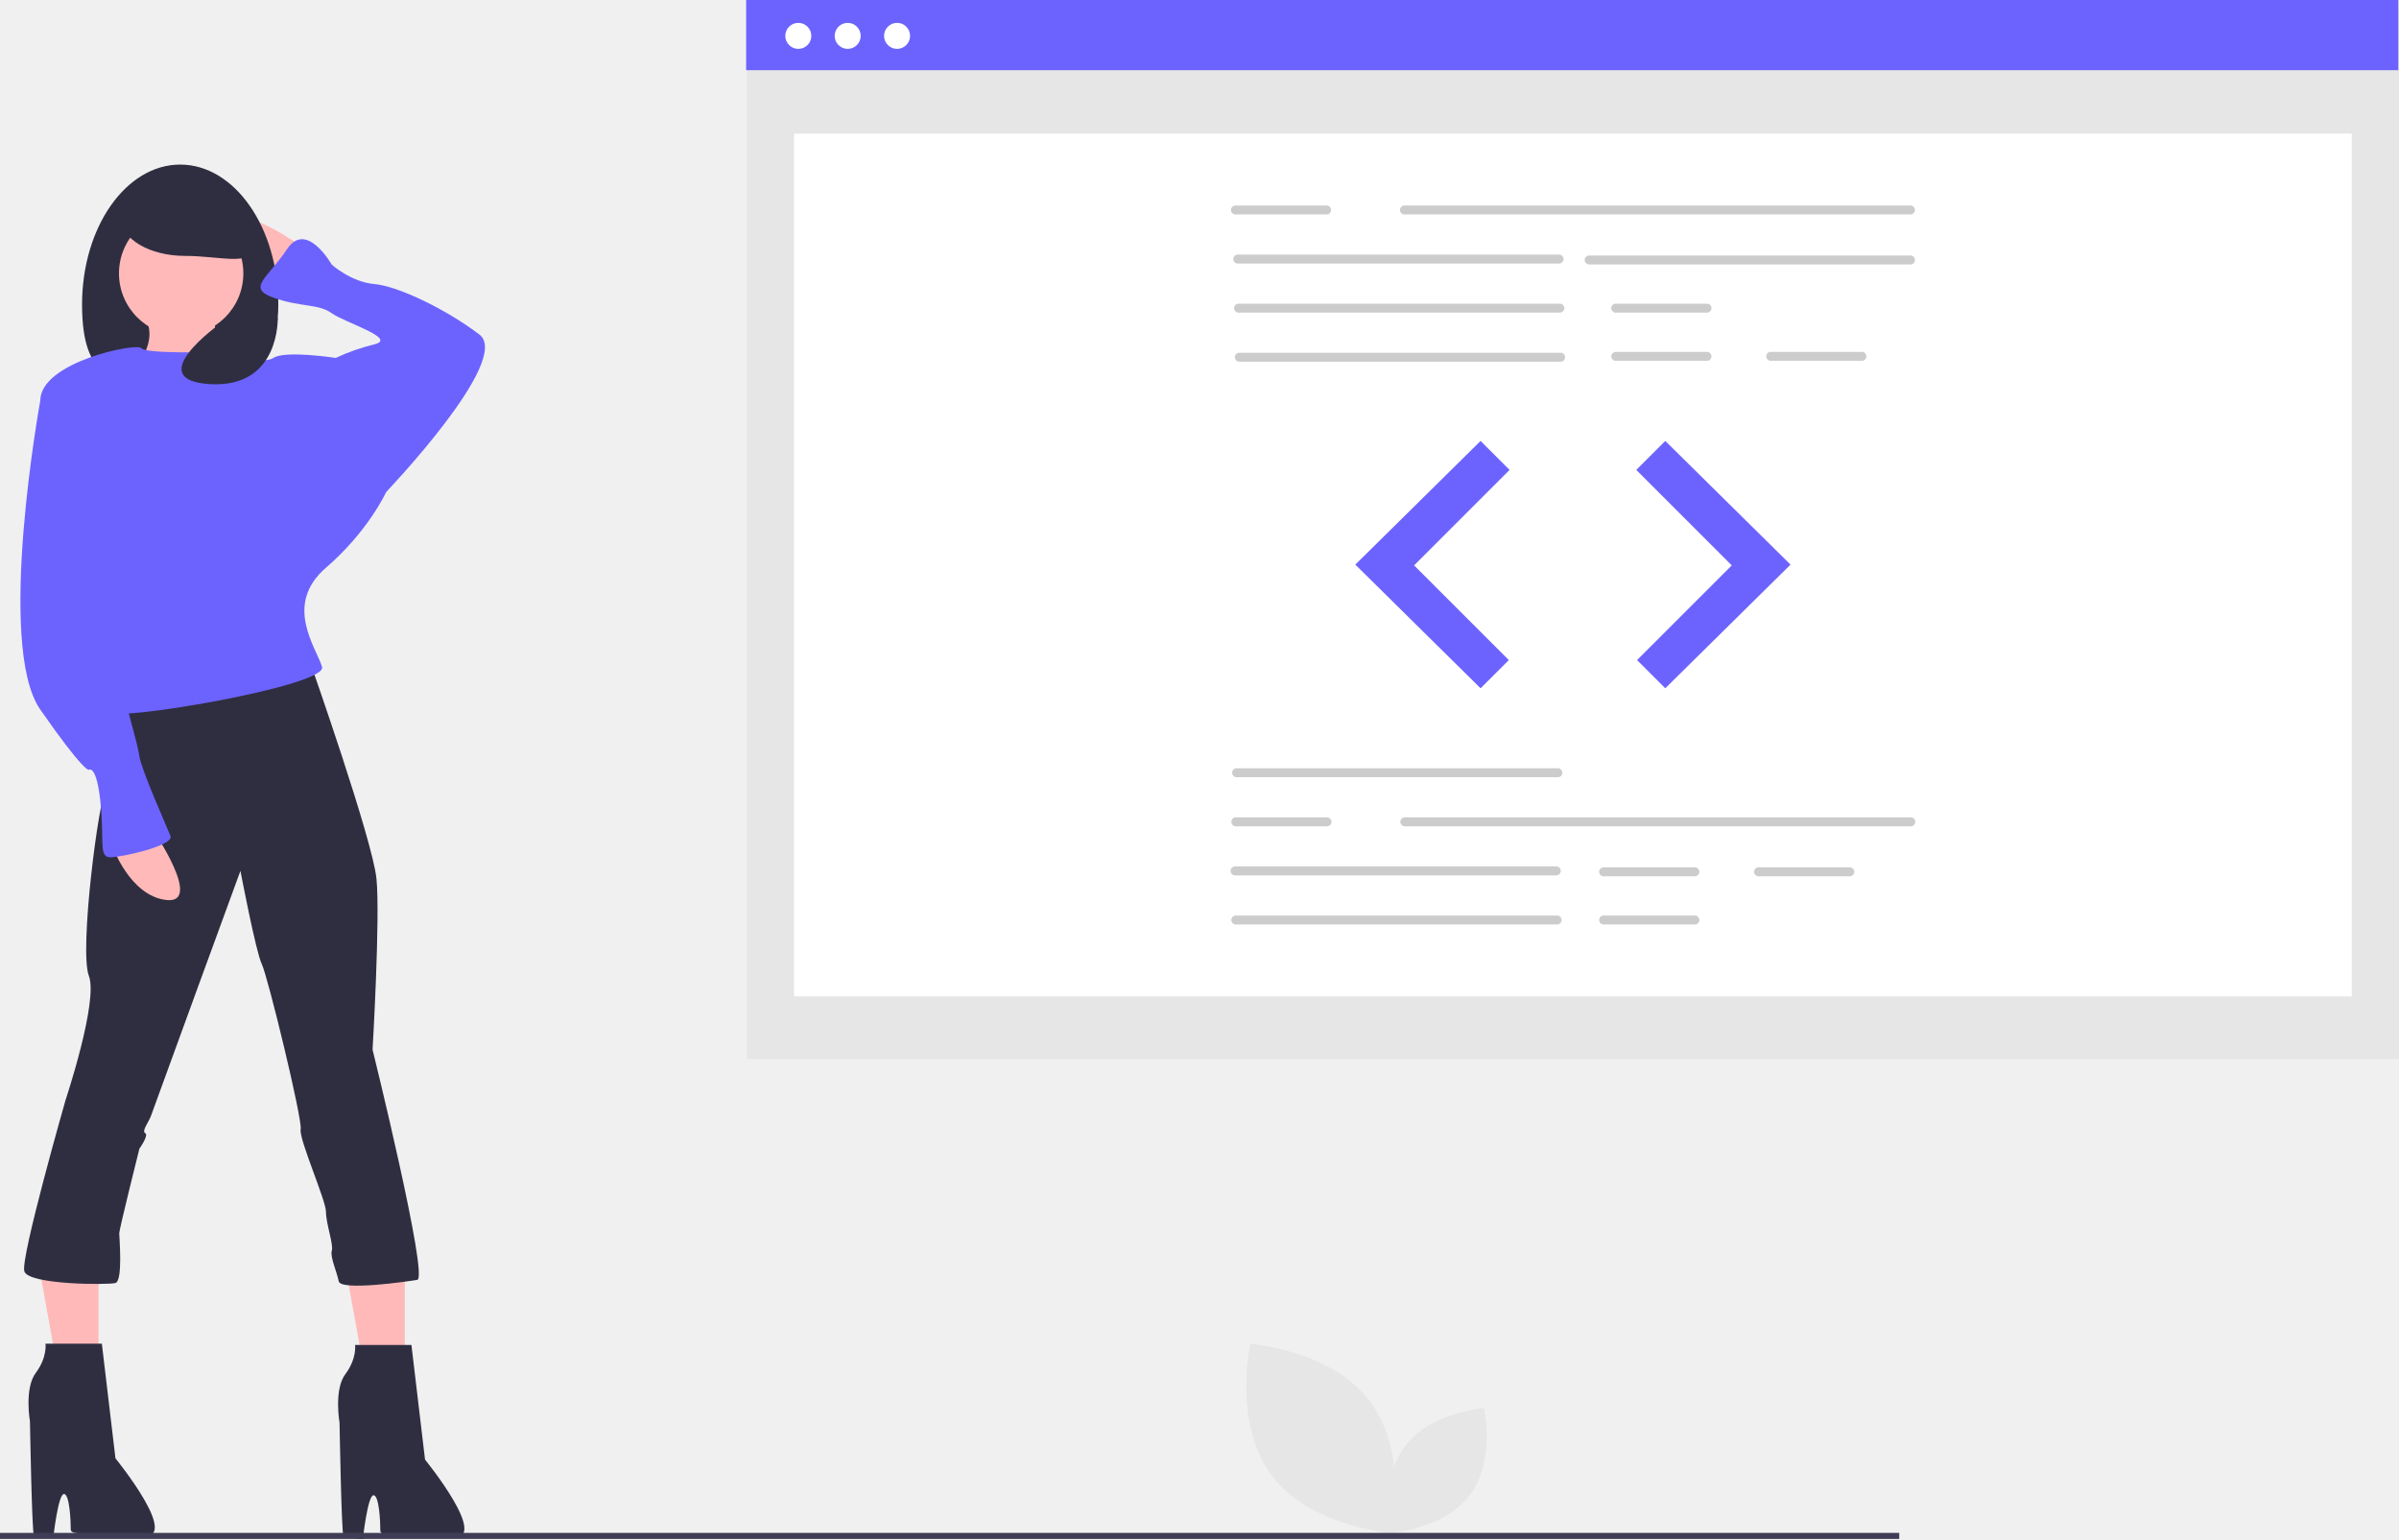
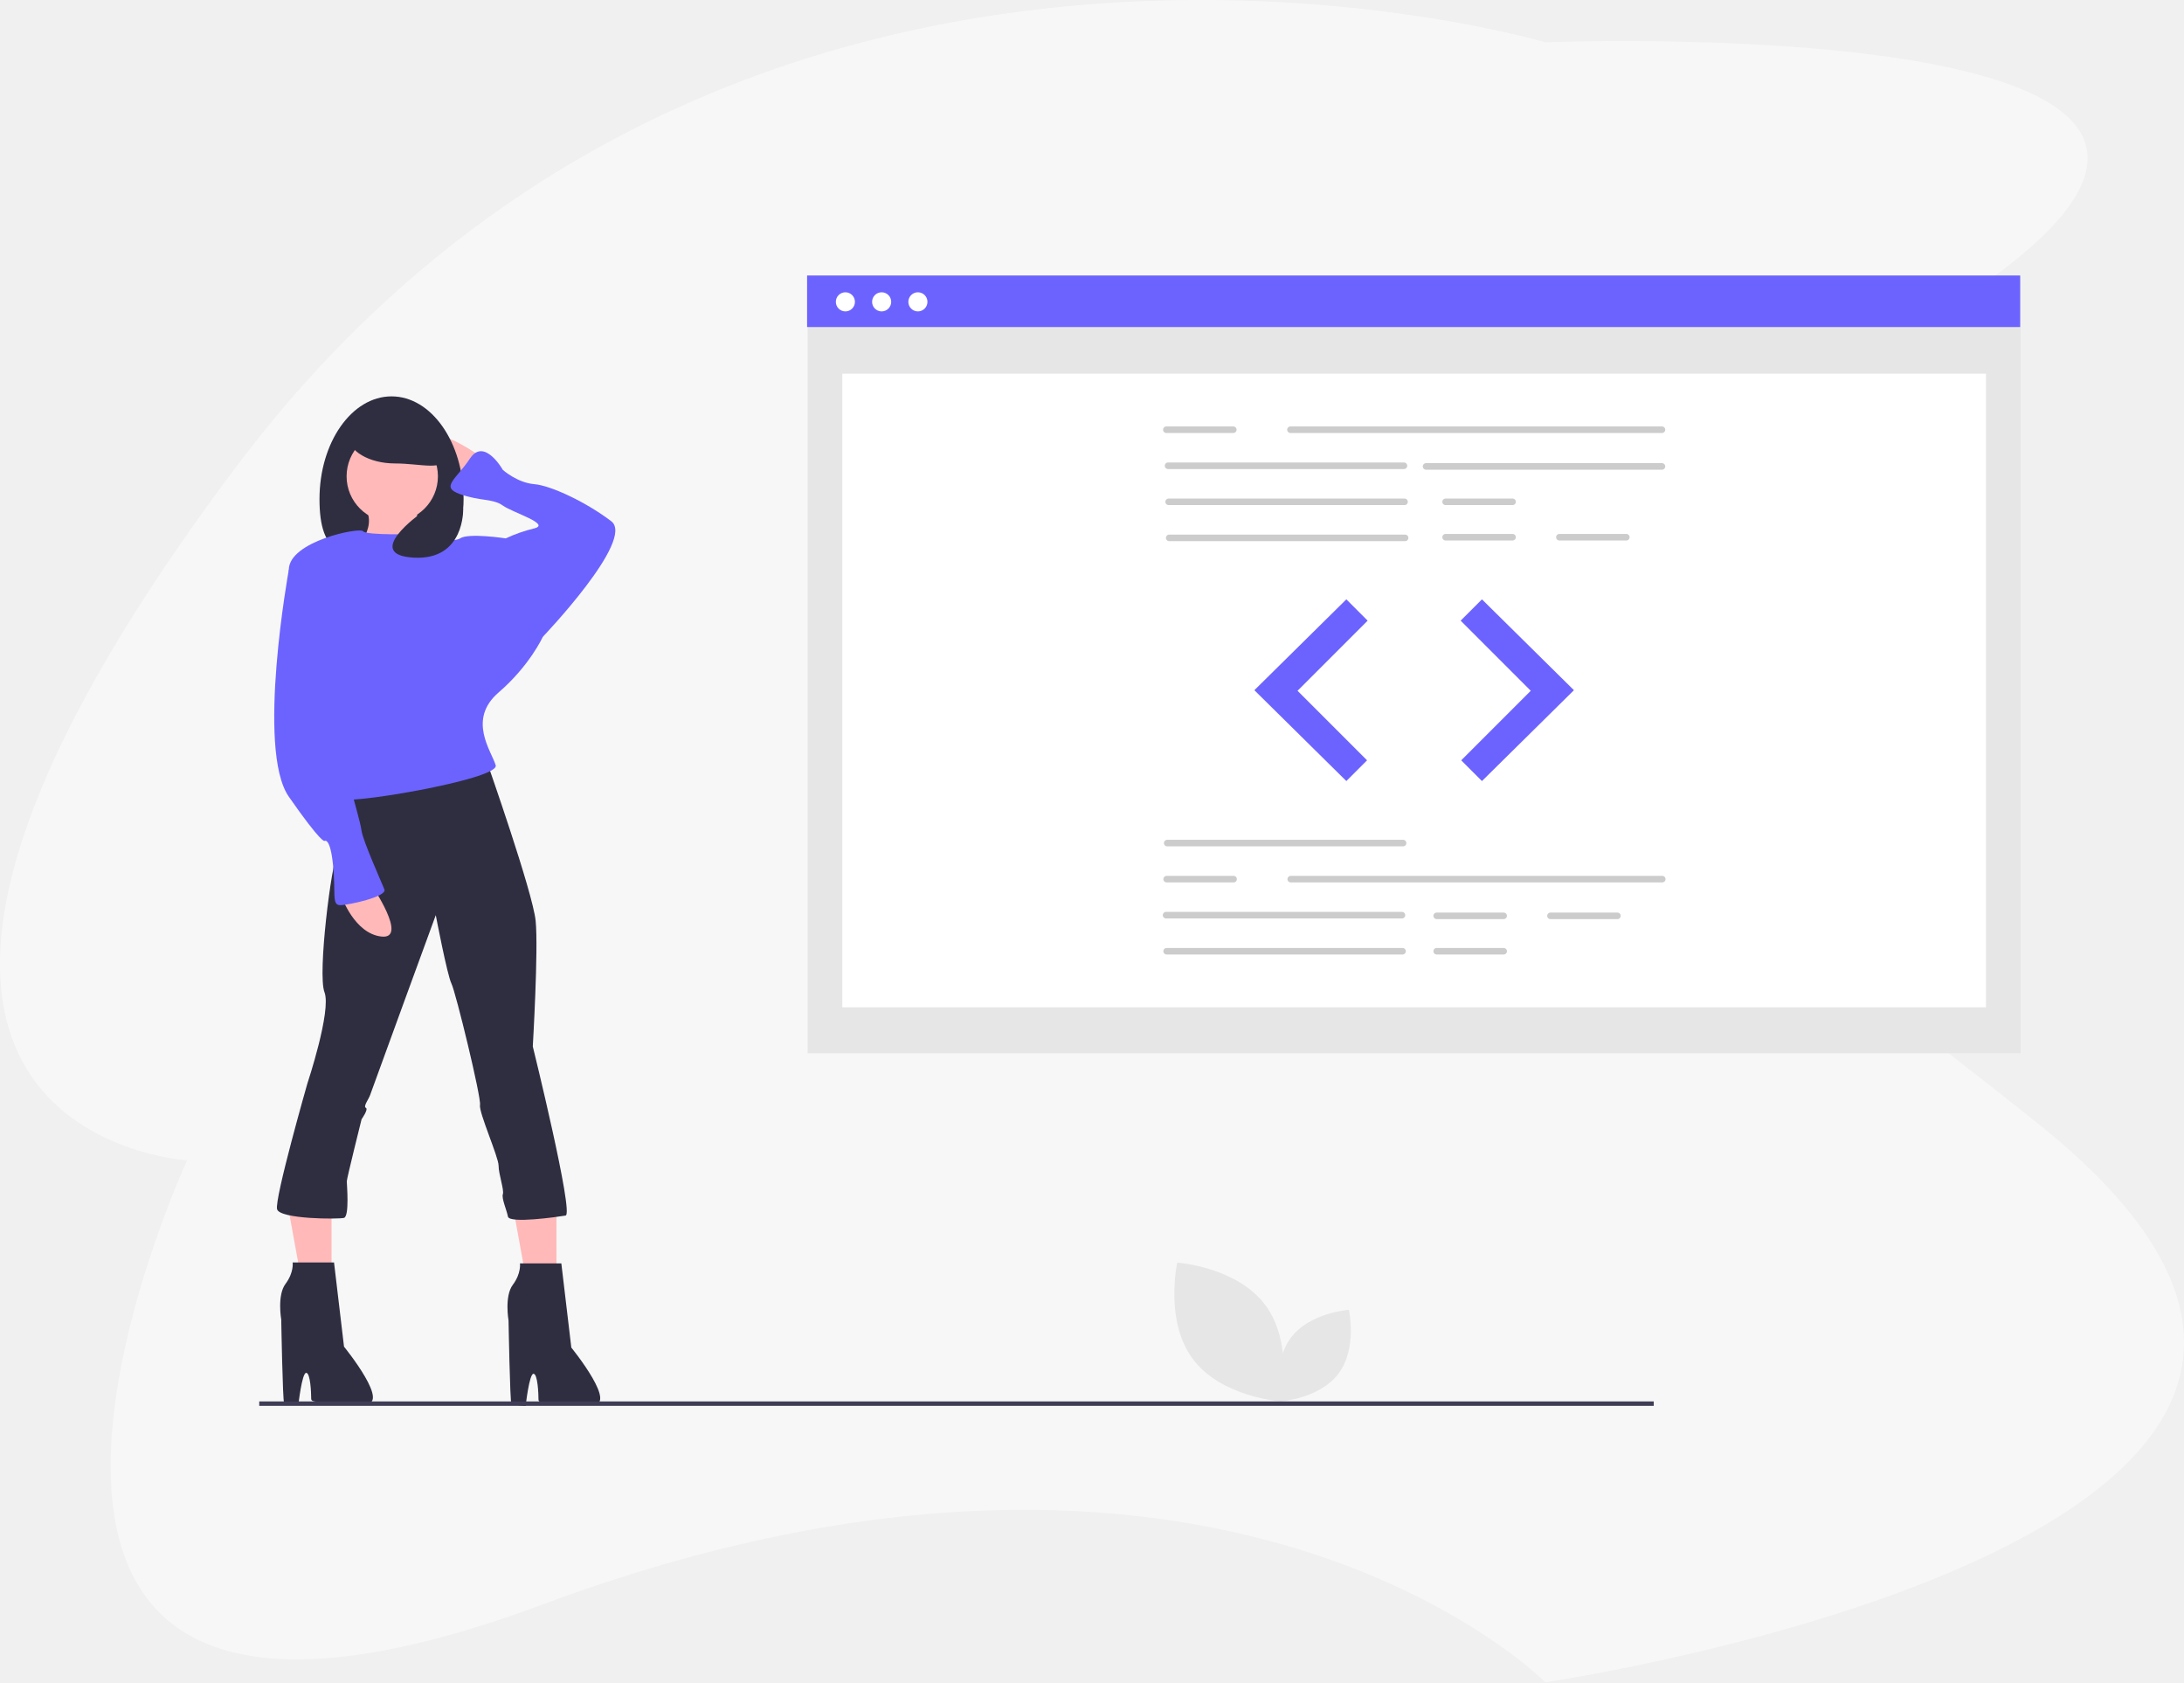
- <svg xmlns="http://www.w3.org/2000/svg" id="Group_29" data-name="Group 29" width="869.539" height="557.917" viewBox="0 0 869.539 557.917">
+ <svg xmlns="http://www.w3.org/2000/svg" width="1078.135" height="830.234" viewBox="0 0 1078.135 830.234">
  <defs>
    <style>
      .cls-1 {
-         fill: #e6e6e6;
+         opacity: 0.48;
      }

      .cls-2 {
        fill: #fff;
      }

      .cls-3 {
+         fill: #e6e6e6;
+       }
+ 
+       .cls-4 {
        fill: #6c63ff;
      }

-       .cls-4 {
+       .cls-5 {
        fill: #ccc;
      }

-       .cls-5 {
+       .cls-6 {
        fill: #ffb9b9;
      }

-       .cls-6 {
+       .cls-7 {
        fill: #2f2e41;
      }

-       .cls-7 {
+       .cls-8 {
        fill: #3f3d56;
      }
    </style>
  </defs>
-   <rect id="Rectangle_104" data-name="Rectangle 104" class="cls-1" width="598.835" height="383.521" transform="translate(270.704 0.339)" />
-   <rect id="Rectangle_105" data-name="Rectangle 105" class="cls-2" width="564.589" height="312.729" transform="translate(287.828 48.443)" />
-   <rect id="Rectangle_106" data-name="Rectangle 106" class="cls-3" width="598.835" height="25.441" transform="translate(270.448)" />
-   <circle id="Ellipse_29" data-name="Ellipse 29" class="cls-2" cx="4.715" cy="4.715" r="4.715" transform="translate(284.638 8.291)" />
-   <circle id="Ellipse_30" data-name="Ellipse 30" class="cls-2" cx="4.715" cy="4.715" r="4.715" transform="translate(302.537 8.291)" />
-   <circle id="Ellipse_31" data-name="Ellipse 31" class="cls-2" cx="4.715" cy="4.715" r="4.715" transform="translate(320.434 8.291)" />
-   <path id="Path_229" data-name="Path 229" class="cls-4" d="M859.425,244.465H675.613a1.631,1.631,0,0,1,0-3.235H859.425a1.631,1.631,0,0,1,0,3.235Z" transform="translate(-166.762 -166.731)" />
-   <path id="Path_230" data-name="Path 230" class="cls-4" d="M730.788,262.632H613.92a1.631,1.631,0,0,1,0-3.235H730.788a1.631,1.631,0,0,1,0,3.235Z" transform="translate(-165.488 -167.106)" />
-   <path id="Path_231" data-name="Path 231" class="cls-4" d="M860.836,262.962H743.968a1.631,1.631,0,0,1,0-3.235H860.836a1.631,1.631,0,0,1,0,3.235Z" transform="translate(-168.173 -167.113)" />
-   <path id="Path_232" data-name="Path 232" class="cls-4" d="M731.077,280.8H614.21a1.631,1.631,0,0,1,0-3.235H731.077a1.631,1.631,0,0,1,0,3.235Z" transform="translate(-165.494 -167.481)" />
-   <path id="Path_233" data-name="Path 233" class="cls-4" d="M731.367,298.967H614.5a1.631,1.631,0,0,1,0-3.235H731.367a1.631,1.631,0,0,1,0,3.235Z" transform="translate(-165.5 -167.856)" />
-   <path id="Path_234" data-name="Path 234" class="cls-4" d="M787.288,280.8H753.816a1.631,1.631,0,0,1,0-3.235h33.472a1.631,1.631,0,0,1,0,3.235Z" transform="translate(-168.377 -167.481)" />
-   <path id="Path_235" data-name="Path 235" class="cls-4" d="M787.288,298.637H753.816a1.631,1.631,0,0,1,0-3.235h33.472a1.631,1.631,0,0,1,0,3.235Z" transform="translate(-168.377 -167.849)" />
-   <path id="Path_236" data-name="Path 236" class="cls-4" d="M844.638,298.637H811.165a1.631,1.631,0,0,1,0-3.235h33.472a1.632,1.632,0,0,1,0,3.235Z" transform="translate(-169.561 -167.849)" />
-   <path id="Path_237" data-name="Path 237" class="cls-4" d="M646.523,244.465H613.052a1.631,1.631,0,0,1,0-3.235h33.472a1.631,1.631,0,0,1,0,3.235Z" transform="translate(-165.47 -166.731)" />
-   <path id="Path_238" data-name="Path 238" class="cls-4" d="M730.353,452.77H613.485a1.631,1.631,0,0,1,0-3.235H730.353a1.632,1.632,0,0,1,0,3.235Z" transform="translate(-165.479 -171.032)" />
-   <path id="Path_239" data-name="Path 239" class="cls-4" d="M729.774,489.1H612.906a1.632,1.632,0,0,1,0-3.235H729.774a1.631,1.631,0,0,1,0,3.235Z" transform="translate(-165.467 -171.782)" />
-   <path id="Path_240" data-name="Path 240" class="cls-4" d="M730.064,507.273H613.2a1.631,1.631,0,0,1,0-3.235H730.064a1.631,1.631,0,0,1,0,3.235Z" transform="translate(-165.473 -172.157)" />
-   <path id="Path_241" data-name="Path 241" class="cls-4" d="M782.8,489.436H749.327a1.631,1.631,0,0,1,0-3.235H782.8a1.631,1.631,0,0,1,0,3.235Z" transform="translate(-168.284 -171.789)" />
-   <path id="Path_242" data-name="Path 242" class="cls-4" d="M782.8,507.273H749.327a1.631,1.631,0,0,1,0-3.235H782.8a1.631,1.631,0,0,1,0,3.235Z" transform="translate(-168.284 -172.157)" />
-   <path id="Path_243" data-name="Path 243" class="cls-4" d="M840.147,489.436H806.676a1.631,1.631,0,0,1,0-3.235h33.472a1.632,1.632,0,0,1,0,3.235Z" transform="translate(-169.468 -171.789)" />
-   <path id="Path_244" data-name="Path 244" class="cls-4" d="M859.57,470.938H675.758a1.631,1.631,0,0,1,0-3.235H859.57a1.631,1.631,0,0,1,0,3.235Z" transform="translate(-166.765 -171.407)" />
-   <path id="Path_245" data-name="Path 245" class="cls-4" d="M646.667,470.938H613.2a1.631,1.631,0,0,1,0-3.235h33.472a1.631,1.631,0,0,1,0,3.235Z" transform="translate(-165.473 -171.407)" />
-   <path id="Path_246" data-name="Path 246" class="cls-1" d="M547.008,163.221,501.622,208.04l45.386,44.818,10.212-10.212L522.9,208.323,557.5,173.717Z" transform="translate(-10.358 -3.37)" />
-   <path id="Path_247" data-name="Path 247" class="cls-1" d="M616.1,163.221l45.385,44.819L616.1,252.858l-10.212-10.212,34.322-34.323L605.6,173.717Z" transform="translate(-12.505 -3.37)" />
-   <path id="Path_248" data-name="Path 248" class="cls-3" d="M547.008,163.221,501.622,208.04l45.386,44.818,10.212-10.212L522.9,208.323,557.5,173.717Z" transform="translate(-10.358 -3.37)" />
-   <path id="Path_249" data-name="Path 249" class="cls-3" d="M616.1,163.221l45.385,44.819L616.1,252.858l-10.212-10.212,34.322-34.323L605.6,173.717Z" transform="translate(-12.505 -3.37)" />
-   <path id="Path_250" data-name="Path 250" class="cls-1" d="M626.474,710.192c14.122,18.912,43.436,20.9,43.436,20.9s6.418-28.672-7.7-47.585-43.436-20.9-43.436-20.9S612.352,691.28,626.474,710.192Z" transform="translate(-165.588 -175.431)" />
-   <path id="Path_251" data-name="Path 251" class="cls-1" d="M699.5,717.793c-9.319,12.48-28.662,13.793-28.662,13.793s-4.235-18.92,5.083-31.4,28.662-13.793,28.662-13.793S708.817,705.313,699.5,717.793Z" transform="translate(-166.673 -175.923)" />
-   <path id="Path_252" data-name="Path 252" class="cls-5" d="M149.332,460.945v49.091H135.306l-9.35-51.429Z" transform="translate(-2.601 -9.469)" />
-   <path id="Path_253" data-name="Path 253" class="cls-5" d="M35.952,460.945v49.091H21.927l-9.351-51.429Z" transform="translate(-0.26 -9.469)" />
-   <path id="Path_254" data-name="Path 254" class="cls-5" d="M267.521,256.42s-22.539-16.2-25.356-8.452,16.9,21.835,16.9,21.835Z" transform="translate(-157.836 -166.826)" />
-   <path id="Path_255" data-name="Path 255" class="cls-6" d="M186.433,276.789c0,28.008,12.059,28.878,31.7,28.878s39.435-.87,39.435-28.878S241.646,226.077,222,226.077,186.433,248.781,186.433,276.789Z" transform="translate(-156.691 -166.418)" />
-   <path id="Path_256" data-name="Path 256" class="cls-5" d="M235,277.459s-2.817,21.13,10.565,22.539-43.669,5.635-43.669,5.635,14.791-13.383,7.043-23.948S235,277.459,235,277.459Z" transform="translate(-157.01 -167.44)" />
-   <path id="Path_257" data-name="Path 257" class="cls-6" d="M307.775,662.983l4.93,41.556s24.652,30.287,9.156,28.174-25.356.449-25.356-2.368-.364-12.883-2.477-12.883-3.862,15.895-3.862,15.895-6.339-.48-7.043-1.184-1.409-41.015-1.409-41.015-2.113-11.974,2.113-17.608,3.522-10.565,3.522-10.565Z" transform="translate(-158.647 -175.439)" />
-   <path id="Path_258" data-name="Path 258" class="cls-6" d="M193.2,662.517l4.93,41.556s24.652,30.286,9.156,28.173-25.356.449-25.356-2.368-.364-12.883-2.477-12.883-3.862,15.895-3.862,15.895-6.339-.48-7.043-1.184-1.409-41.016-1.409-41.016-2.113-11.974,2.113-17.608,3.522-10.565,3.522-10.565Z" transform="translate(-156.281 -175.43)" />
-   <path id="Path_259" data-name="Path 259" class="cls-6" d="M268.75,410.548s22.539,64.095,23.948,78.181-1.409,61.982-1.409,61.982,20.426,82.754,16.2,83.458-27.76,4.044-28.465.522-3.215-8.974-2.511-11.087-2.113-9.86-2.113-14.086-9.876-26.407-9.172-29.929-11.974-55.643-14.087-59.869-7.748-33.808-7.748-33.808-31.7,86.634-32.4,88.747-3.522,5.635-2.113,6.339-2.113,5.635-2.113,5.635-7.3,29.224-7.3,30.633,1.409,17.353-1.409,18.058-31.6.659-33-4.271S180,569.025,180,569.025s11.974-35.921,8.452-45.078,3.522-64.095,6.339-68.321,3.522-29.582,3.522-29.582Z" transform="translate(-156.248 -170.227)" />
-   <circle id="Ellipse_32" data-name="Ellipse 32" class="cls-5" cx="22.539" cy="22.539" r="22.539" transform="translate(43.125 76.563)" />
-   <path id="Path_260" data-name="Path 260" class="cls-3" d="M234.362,295.441s-25.356.7-26.765-1.409-36.626,4.93-36.626,19.017S191.4,382.074,191.4,382.074s7.748,39.443,5.635,43.669,78.181-9.156,76.068-16.2S259.013,387,274.509,373.622s21.834-27.469,21.834-27.469l-18.313-48.6s-18.313-2.817-22.539,0S234.362,295.441,234.362,295.441Z" transform="translate(-156.371 -167.813)" />
-   <path id="Path_261" data-name="Path 261" class="cls-3" d="M293.1,348.85l4.93-3.522s45.782-47.9,33.808-57.051-29.583-17.609-38.034-18.313-15.5-7.043-15.5-7.043-9.156-16.2-16.2-5.635-14.791,14.087-4.93,17.608,16.2,2.113,21.13,5.635,23.947,9.156,15.5,11.269a75.6,75.6,0,0,0-14.087,4.93l-9.156,16.2Z" transform="translate(-158.055 -166.988)" />
-   <path id="Path_262" data-name="Path 262" class="cls-5" d="M212.372,472.4s18.313,26.765,4.93,25.356-19.721-19.722-19.721-19.722Z" transform="translate(-156.921 -171.504)" />
-   <path id="Path_263" data-name="Path 263" class="cls-3" d="M175.749,309.862l-4.93,3.522s-16.2,88.747,0,111.99,17.608,21.834,17.608,21.834,2.817-2.113,4.226,11.974-.7,19.721,3.522,19.721,23.243-4.226,21.834-7.748-10.565-23.948-11.269-28.878-4.226-16.2-5.635-22.539,6.339-9.861,2.817-23.243-8.452-37.33-8.452-42.26S175.749,309.862,175.749,309.862Z" transform="translate(-156.22 -168.148)" />
-   <path id="Path_264" data-name="Path 264" class="cls-6" d="M200.817,245.564c0,7.585,10.406,13.735,23.243,13.735s24.652,4.064,24.652-3.522S236.9,231.83,224.06,231.83,200.817,237.979,200.817,245.564Z" transform="translate(-156.988 -166.537)" />
-   <path id="Path_265" data-name="Path 265" class="cls-6" d="M258.121,282.712s.949,25.533-24.424,24.124,3.429-21.825,3.429-21.825Z" transform="translate(-157.451 -167.587)" />
-   <rect id="Rectangle_107" data-name="Rectangle 107" class="cls-7" width="688.392" height="2.194" transform="translate(0 555.664)" />
+   <g id="Group_93" data-name="Group 93" transform="translate(-820.231 -149.128)">
+     <g id="Group_28" data-name="Group 28" class="cls-1" transform="translate(-1784 1131)">
+       <path id="Path_228" data-name="Path 228" class="cls-2" d="M3367.114-960.989s-400.107-118.753-646.749,210.1-23.751,341.644-23.751,341.644S2537.668-65.771,2872-190.005s495.11,38.366,495.11,38.366,496.937-73.079,242.988-275.873-356.26-222.891-69.425-387.319S3367.114-960.989,3367.114-960.989Z" />
+     </g>
+     <g id="Group_29" data-name="Group 29" transform="translate(948.206 285.087)">
+       <rect id="Rectangle_104" data-name="Rectangle 104" class="cls-3" width="598.835" height="383.521" transform="translate(270.704 0.339)" />
+       <rect id="Rectangle_105" data-name="Rectangle 105" class="cls-2" width="564.589" height="312.729" transform="translate(287.828 48.443)" />
+       <rect id="Rectangle_106" data-name="Rectangle 106" class="cls-4" width="598.835" height="25.441" transform="translate(270.448)" />
+       <circle id="Ellipse_29" data-name="Ellipse 29" class="cls-2" cx="4.715" cy="4.715" r="4.715" transform="translate(284.638 8.291)" />
+       <circle id="Ellipse_30" data-name="Ellipse 30" class="cls-2" cx="4.715" cy="4.715" r="4.715" transform="translate(302.537 8.291)" />
+       <circle id="Ellipse_31" data-name="Ellipse 31" class="cls-2" cx="4.715" cy="4.715" r="4.715" transform="translate(320.434 8.291)" />
+       <path id="Path_229" data-name="Path 229" class="cls-5" d="M859.425,244.465H675.613a1.631,1.631,0,0,1,0-3.235H859.425a1.631,1.631,0,0,1,0,3.235Z" transform="translate(-166.762 -166.731)" />
+       <path id="Path_230" data-name="Path 230" class="cls-5" d="M730.788,262.632H613.92a1.631,1.631,0,0,1,0-3.235H730.788a1.631,1.631,0,0,1,0,3.235Z" transform="translate(-165.488 -167.106)" />
+       <path id="Path_231" data-name="Path 231" class="cls-5" d="M860.836,262.962H743.968a1.631,1.631,0,0,1,0-3.235H860.836a1.631,1.631,0,0,1,0,3.235Z" transform="translate(-168.173 -167.113)" />
+       <path id="Path_232" data-name="Path 232" class="cls-5" d="M731.077,280.8H614.21a1.631,1.631,0,0,1,0-3.235H731.077a1.631,1.631,0,0,1,0,3.235Z" transform="translate(-165.494 -167.481)" />
+       <path id="Path_233" data-name="Path 233" class="cls-5" d="M731.367,298.967H614.5a1.631,1.631,0,0,1,0-3.235H731.367a1.631,1.631,0,0,1,0,3.235Z" transform="translate(-165.5 -167.856)" />
+       <path id="Path_234" data-name="Path 234" class="cls-5" d="M787.288,280.8H753.816a1.631,1.631,0,0,1,0-3.235h33.472a1.631,1.631,0,0,1,0,3.235Z" transform="translate(-168.377 -167.481)" />
+       <path id="Path_235" data-name="Path 235" class="cls-5" d="M787.288,298.637H753.816a1.631,1.631,0,0,1,0-3.235h33.472a1.631,1.631,0,0,1,0,3.235Z" transform="translate(-168.377 -167.849)" />
+       <path id="Path_236" data-name="Path 236" class="cls-5" d="M844.638,298.637H811.165a1.631,1.631,0,0,1,0-3.235h33.472a1.632,1.632,0,0,1,0,3.235Z" transform="translate(-169.561 -167.849)" />
+       <path id="Path_237" data-name="Path 237" class="cls-5" d="M646.523,244.465H613.052a1.631,1.631,0,0,1,0-3.235h33.472a1.631,1.631,0,0,1,0,3.235Z" transform="translate(-165.47 -166.731)" />
+       <path id="Path_238" data-name="Path 238" class="cls-5" d="M730.353,452.77H613.485a1.631,1.631,0,0,1,0-3.235H730.353a1.632,1.632,0,0,1,0,3.235Z" transform="translate(-165.479 -171.032)" />
+       <path id="Path_239" data-name="Path 239" class="cls-5" d="M729.774,489.1H612.906a1.632,1.632,0,0,1,0-3.235H729.774a1.631,1.631,0,0,1,0,3.235Z" transform="translate(-165.467 -171.782)" />
+       <path id="Path_240" data-name="Path 240" class="cls-5" d="M730.064,507.273H613.2a1.631,1.631,0,0,1,0-3.235H730.064a1.631,1.631,0,0,1,0,3.235Z" transform="translate(-165.473 -172.157)" />
+       <path id="Path_241" data-name="Path 241" class="cls-5" d="M782.8,489.436H749.327a1.631,1.631,0,0,1,0-3.235H782.8a1.631,1.631,0,0,1,0,3.235Z" transform="translate(-168.284 -171.789)" />
+       <path id="Path_242" data-name="Path 242" class="cls-5" d="M782.8,507.273H749.327a1.631,1.631,0,0,1,0-3.235H782.8a1.631,1.631,0,0,1,0,3.235Z" transform="translate(-168.284 -172.157)" />
+       <path id="Path_243" data-name="Path 243" class="cls-5" d="M840.147,489.436H806.676a1.631,1.631,0,0,1,0-3.235h33.472a1.632,1.632,0,0,1,0,3.235Z" transform="translate(-169.468 -171.789)" />
+       <path id="Path_244" data-name="Path 244" class="cls-5" d="M859.57,470.938H675.758a1.631,1.631,0,0,1,0-3.235H859.57a1.631,1.631,0,0,1,0,3.235Z" transform="translate(-166.765 -171.407)" />
+       <path id="Path_245" data-name="Path 245" class="cls-5" d="M646.667,470.938H613.2a1.631,1.631,0,0,1,0-3.235h33.472a1.631,1.631,0,0,1,0,3.235Z" transform="translate(-165.473 -171.407)" />
+       <path id="Path_246" data-name="Path 246" class="cls-3" d="M547.008,163.221,501.622,208.04l45.386,44.818,10.212-10.212L522.9,208.323,557.5,173.717Z" transform="translate(-10.358 -3.37)" />
+       <path id="Path_247" data-name="Path 247" class="cls-3" d="M616.1,163.221l45.385,44.819L616.1,252.858l-10.212-10.212,34.322-34.323L605.6,173.717Z" transform="translate(-12.505 -3.37)" />
+       <path id="Path_248" data-name="Path 248" class="cls-4" d="M547.008,163.221,501.622,208.04l45.386,44.818,10.212-10.212L522.9,208.323,557.5,173.717Z" transform="translate(-10.358 -3.37)" />
+       <path id="Path_249" data-name="Path 249" class="cls-4" d="M616.1,163.221l45.385,44.819L616.1,252.858l-10.212-10.212,34.322-34.323L605.6,173.717Z" transform="translate(-12.505 -3.37)" />
+       <path id="Path_250" data-name="Path 250" class="cls-3" d="M626.474,710.192c14.122,18.912,43.436,20.9,43.436,20.9s6.418-28.672-7.7-47.585-43.436-20.9-43.436-20.9S612.352,691.28,626.474,710.192Z" transform="translate(-165.588 -175.431)" />
+       <path id="Path_251" data-name="Path 251" class="cls-3" d="M699.5,717.793c-9.319,12.48-28.662,13.793-28.662,13.793s-4.235-18.92,5.083-31.4,28.662-13.793,28.662-13.793S708.817,705.313,699.5,717.793Z" transform="translate(-166.673 -175.923)" />
+       <path id="Path_252" data-name="Path 252" class="cls-6" d="M149.332,460.945v49.091H135.306l-9.35-51.429Z" transform="translate(-2.601 -9.469)" />
+       <path id="Path_253" data-name="Path 253" class="cls-6" d="M35.952,460.945v49.091H21.927l-9.351-51.429Z" transform="translate(-0.26 -9.469)" />
+       <path id="Path_254" data-name="Path 254" class="cls-6" d="M267.521,256.42s-22.539-16.2-25.356-8.452,16.9,21.835,16.9,21.835Z" transform="translate(-157.836 -166.826)" />
+       <path id="Path_255" data-name="Path 255" class="cls-7" d="M186.433,276.789c0,28.008,12.059,28.878,31.7,28.878s39.435-.87,39.435-28.878S241.646,226.077,222,226.077,186.433,248.781,186.433,276.789Z" transform="translate(-156.691 -166.418)" />
+       <path id="Path_256" data-name="Path 256" class="cls-6" d="M235,277.459s-2.817,21.13,10.565,22.539-43.669,5.635-43.669,5.635,14.791-13.383,7.043-23.948S235,277.459,235,277.459Z" transform="translate(-157.01 -167.44)" />
+       <path id="Path_257" data-name="Path 257" class="cls-7" d="M307.775,662.983l4.93,41.556s24.652,30.287,9.156,28.174-25.356.449-25.356-2.368-.364-12.883-2.477-12.883-3.862,15.895-3.862,15.895-6.339-.48-7.043-1.184-1.409-41.015-1.409-41.015-2.113-11.974,2.113-17.608,3.522-10.565,3.522-10.565Z" transform="translate(-158.647 -175.439)" />
+       <path id="Path_258" data-name="Path 258" class="cls-7" d="M193.2,662.517l4.93,41.556s24.652,30.286,9.156,28.173-25.356.449-25.356-2.368-.364-12.883-2.477-12.883-3.862,15.895-3.862,15.895-6.339-.48-7.043-1.184-1.409-41.016-1.409-41.016-2.113-11.974,2.113-17.608,3.522-10.565,3.522-10.565Z" transform="translate(-156.281 -175.43)" />
+       <path id="Path_259" data-name="Path 259" class="cls-7" d="M268.75,410.548s22.539,64.095,23.948,78.181-1.409,61.982-1.409,61.982,20.426,82.754,16.2,83.458-27.76,4.044-28.465.522-3.215-8.974-2.511-11.087-2.113-9.86-2.113-14.086-9.876-26.407-9.172-29.929-11.974-55.643-14.087-59.869-7.748-33.808-7.748-33.808-31.7,86.634-32.4,88.747-3.522,5.635-2.113,6.339-2.113,5.635-2.113,5.635-7.3,29.224-7.3,30.633,1.409,17.353-1.409,18.058-31.6.659-33-4.271S180,569.025,180,569.025s11.974-35.921,8.452-45.078,3.522-64.095,6.339-68.321,3.522-29.582,3.522-29.582Z" transform="translate(-156.248 -170.227)" />
+       <circle id="Ellipse_32" data-name="Ellipse 32" class="cls-6" cx="22.539" cy="22.539" r="22.539" transform="translate(43.125 76.563)" />
+       <path id="Path_260" data-name="Path 260" class="cls-4" d="M234.362,295.441s-25.356.7-26.765-1.409-36.626,4.93-36.626,19.017S191.4,382.074,191.4,382.074s7.748,39.443,5.635,43.669,78.181-9.156,76.068-16.2S259.013,387,274.509,373.622s21.834-27.469,21.834-27.469l-18.313-48.6s-18.313-2.817-22.539,0S234.362,295.441,234.362,295.441Z" transform="translate(-156.371 -167.813)" />
+       <path id="Path_261" data-name="Path 261" class="cls-4" d="M293.1,348.85l4.93-3.522s45.782-47.9,33.808-57.051-29.583-17.609-38.034-18.313-15.5-7.043-15.5-7.043-9.156-16.2-16.2-5.635-14.791,14.087-4.93,17.608,16.2,2.113,21.13,5.635,23.947,9.156,15.5,11.269a75.6,75.6,0,0,0-14.087,4.93l-9.156,16.2Z" transform="translate(-158.055 -166.988)" />
+       <path id="Path_262" data-name="Path 262" class="cls-6" d="M212.372,472.4s18.313,26.765,4.93,25.356-19.721-19.722-19.721-19.722Z" transform="translate(-156.921 -171.504)" />
+       <path id="Path_263" data-name="Path 263" class="cls-4" d="M175.749,309.862l-4.93,3.522s-16.2,88.747,0,111.99,17.608,21.834,17.608,21.834,2.817-2.113,4.226,11.974-.7,19.721,3.522,19.721,23.243-4.226,21.834-7.748-10.565-23.948-11.269-28.878-4.226-16.2-5.635-22.539,6.339-9.861,2.817-23.243-8.452-37.33-8.452-42.26S175.749,309.862,175.749,309.862Z" transform="translate(-156.22 -168.148)" />
+       <path id="Path_264" data-name="Path 264" class="cls-7" d="M200.817,245.564c0,7.585,10.406,13.735,23.243,13.735s24.652,4.064,24.652-3.522S236.9,231.83,224.06,231.83,200.817,237.979,200.817,245.564Z" transform="translate(-156.988 -166.537)" />
+       <path id="Path_265" data-name="Path 265" class="cls-7" d="M258.121,282.712s.949,25.533-24.424,24.124,3.429-21.825,3.429-21.825Z" transform="translate(-157.451 -167.587)" />
+       <rect id="Rectangle_107" data-name="Rectangle 107" class="cls-8" width="688.392" height="2.194" transform="translate(0 555.664)" />
+     </g>
+   </g>
</svg>
